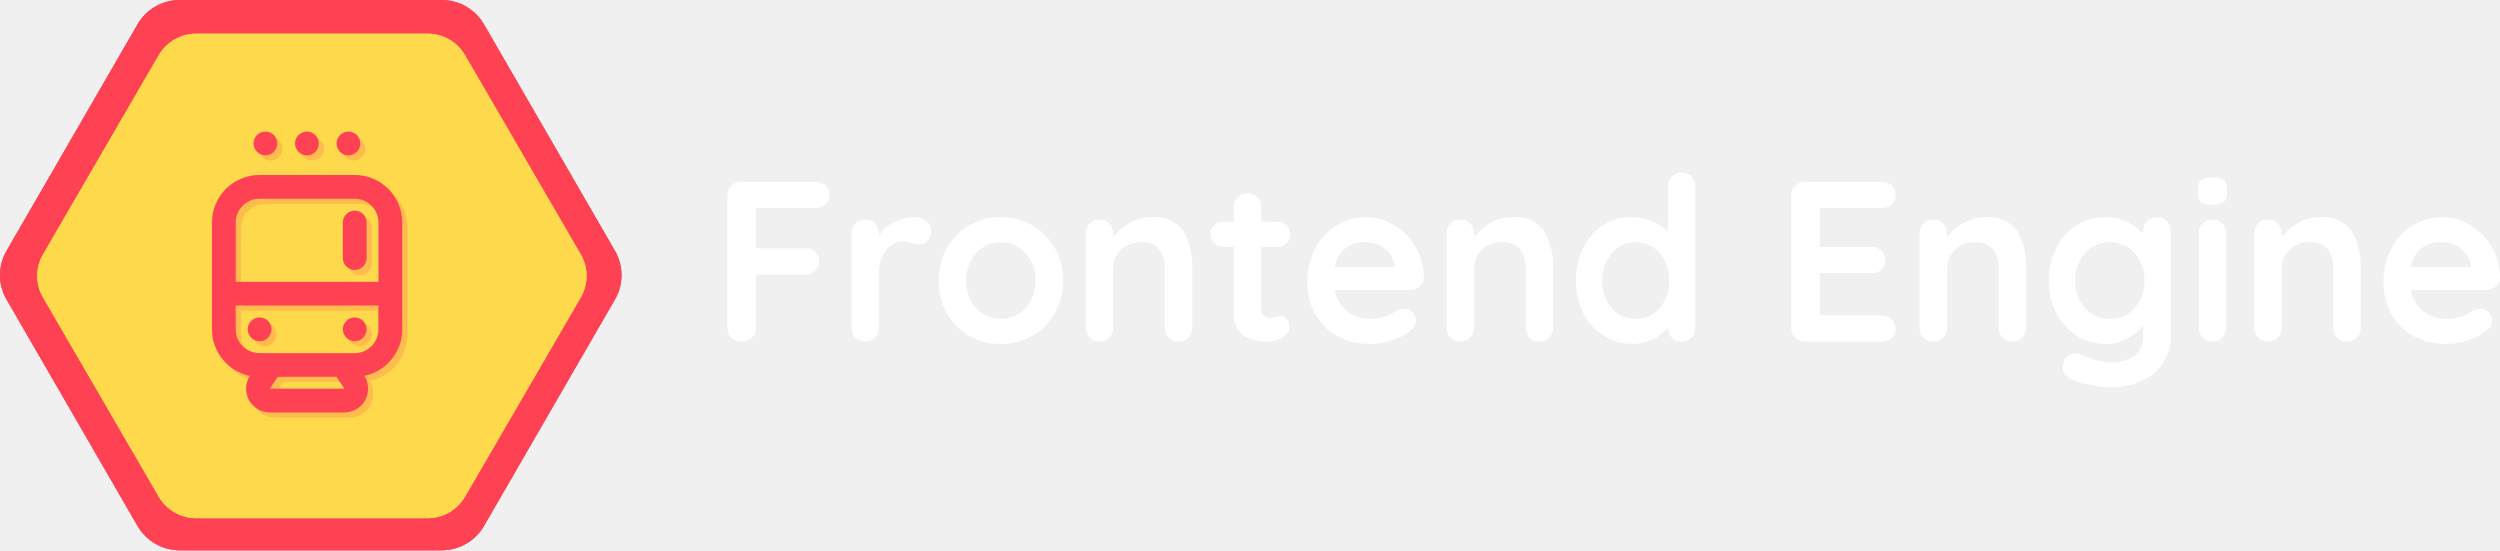
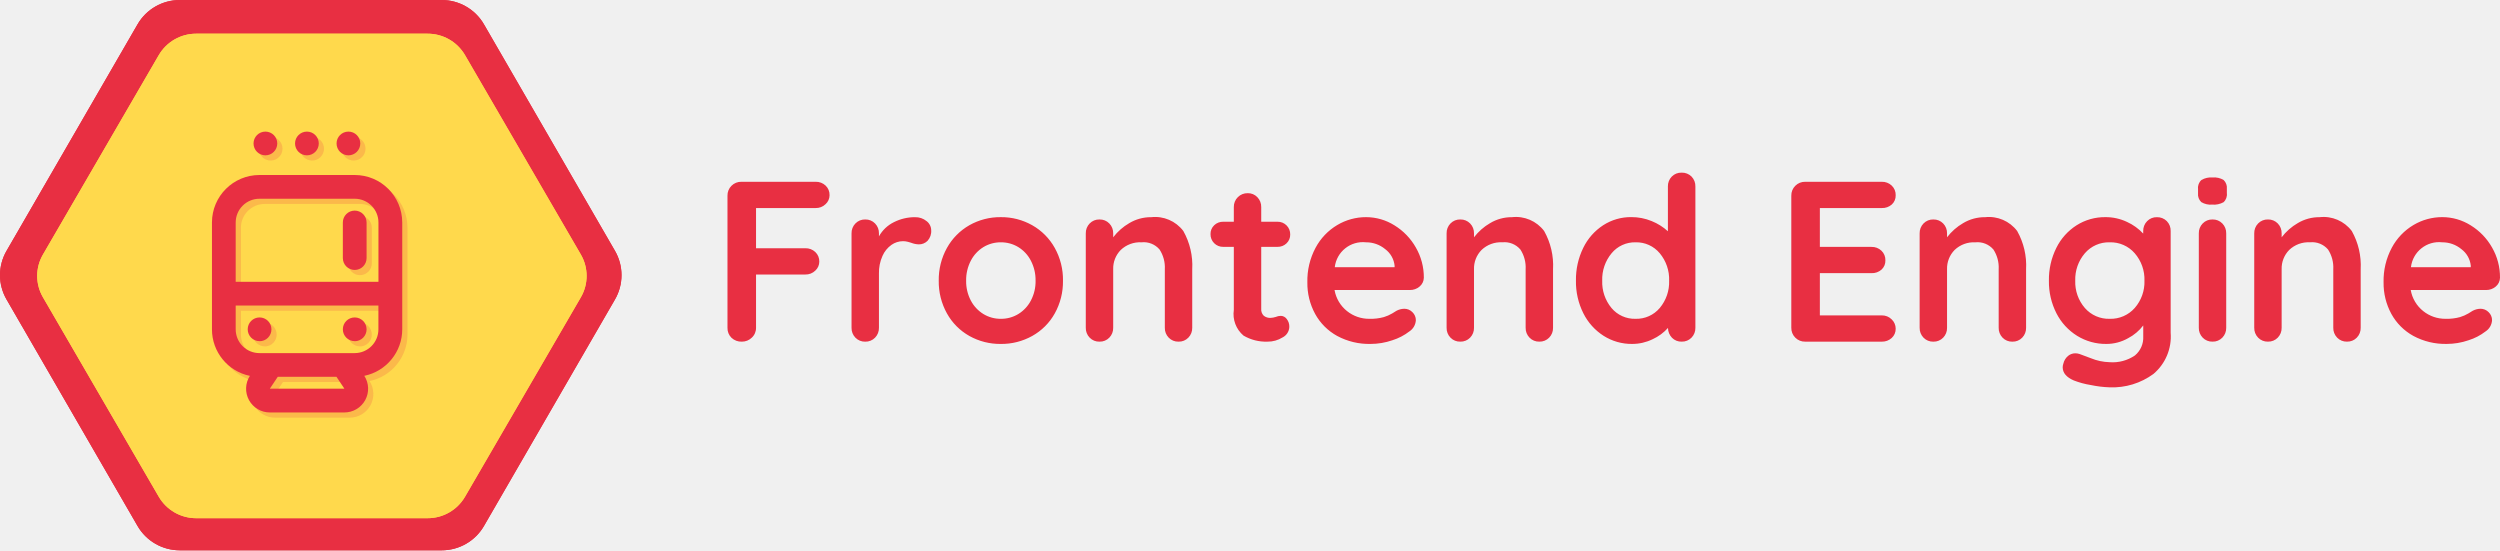
<svg xmlns="http://www.w3.org/2000/svg" width="231.687" height="51" viewBox="0 0 231.687 51">
  <defs>
-     <style>.a,.d,.e,.f{fill:#ff4154;}.b{fill:#ffd94c;}.c{opacity:0.19;}.d{mix-blend-mode:darken;isolation:isolate;}.e{fill-rule:evenodd;}.g{fill:#fff;}.h,.i{stroke:none;}.i{fill:#ff4154;}</style>
+     <style>.a,.d,.e,.f{fill:#e82f42;}.b{fill:#ffd94c;}.c{opacity:0.19;}.d{mix-blend-mode:darken;isolation:isolate;}.e{fill-rule:evenodd;}.g,.h{stroke:none;}.h{fill:#e82f42;}</style>
  </defs>
  <g class="a" transform="translate(-7.701)">
-     <path class="h" d="M 42.595 36 L 30.405 36 L 24.332 25.5 L 30.405 15 L 42.595 15 L 48.668 25.5 L 42.595 36 Z" />
-     <path class="i" d="M 24.367 0 L 48.633 0 C 50.251 0 51.746 0.86 52.553 2.257 L 64.696 23.251 C 65.501 24.643 65.501 26.357 64.696 27.749 L 52.553 48.743 C 51.746 50.14 50.251 51 48.633 51 L 24.367 51 C 22.749 51 21.254 50.14 20.447 48.743 L 8.304 27.749 C 7.499 26.357 7.499 24.643 8.304 23.251 L 20.447 2.257 C 21.254 0.86 22.749 0 24.367 0 Z" />
+     <path class="g" d="M 42.595 36 L 30.405 36 L 24.332 25.5 L 30.405 15 L 42.595 15 L 48.668 25.5 L 42.595 36 Z" />
+     <path class="h" d="M 24.367 0 L 48.633 0 C 50.251 0 51.746 0.86 52.553 2.257 L 64.696 23.251 C 65.501 24.643 65.501 26.357 64.696 27.749 L 52.553 48.743 C 51.746 50.14 50.251 51 48.633 51 L 24.367 51 C 22.749 51 21.254 50.14 20.447 48.743 L 8.304 27.749 C 7.499 26.357 7.499 24.643 8.304 23.251 L 20.447 2.257 C 21.254 0.86 22.749 0 24.367 0 Z" />
  </g>
  <g class="a" transform="translate(-7.701)">
-     <path class="h" d="M 42.595 36 L 30.405 36 L 24.332 25.5 L 30.405 15 L 42.595 15 L 48.668 25.5 L 42.595 36 Z" />
-     <path class="i" d="M 24.367 0 L 48.633 0 C 50.251 0 51.746 0.86 52.553 2.257 L 64.696 23.251 C 65.501 24.643 65.501 26.357 64.696 27.749 L 52.553 48.743 C 51.746 50.14 50.251 51 48.633 51 L 24.367 51 C 22.749 51 21.254 50.14 20.447 48.743 L 8.304 27.749 C 7.499 26.357 7.499 24.643 8.304 23.251 L 20.447 2.257 C 21.254 0.86 22.749 0 24.367 0 Z" />
+     <path class="g" d="M 42.595 36 L 30.405 36 L 24.332 25.5 L 30.405 15 L 42.595 15 L 48.668 25.5 L 42.595 36 Z" />
+     <path class="h" d="M 24.367 0 L 48.633 0 C 50.251 0 51.746 0.86 52.553 2.257 L 64.696 23.251 C 65.501 24.643 65.501 26.357 64.696 27.749 L 52.553 48.743 C 51.746 50.14 50.251 51 48.633 51 L 24.367 51 C 22.749 51 21.254 50.14 20.447 48.743 L 8.304 27.749 C 7.499 26.357 7.499 24.643 8.304 23.251 L 20.447 2.257 C 21.254 0.86 22.749 0 24.367 0 Z" />
  </g>
  <g transform="translate(3.447 3.123)">
    <path class="b" d="M43.885,0a4.005,4.005,0,0,1,3.465,1.987L58.085,20.468a3.937,3.937,0,0,1,0,3.959L47.351,42.909A4.005,4.005,0,0,1,43.885,44.9H22.434a4.005,4.005,0,0,1-3.465-1.987L8.234,24.427a3.938,3.938,0,0,1,0-3.959L18.968,1.987A4.005,4.005,0,0,1,22.434,0Z" transform="translate(-7.701 0)" />
    <path class="b" d="M43.885,0a4.005,4.005,0,0,1,3.465,1.987L58.085,20.468a3.937,3.937,0,0,1,0,3.959L47.351,42.909A4.005,4.005,0,0,1,43.885,44.9H22.434a4.005,4.005,0,0,1-3.465-1.987L8.234,24.427a3.938,3.938,0,0,1,0-3.959L18.968,1.987A4.005,4.005,0,0,1,22.434,0Z" transform="translate(-7.701 0)" />
  </g>
  <g transform="translate(19.643 12.196)">
    <g class="c" transform="translate(0.485 0.483)">
      <path class="d" d="M4.409,16.506h8.817a2.2,2.2,0,0,0,2.2-2.2V12.1H2.2v2.2A2.2,2.2,0,0,0,4.409,16.506Zm9.713,2.109a2.2,2.2,0,0,1-1.854,3.392h-6.9a2.2,2.2,0,0,1-1.854-3.392A4.4,4.4,0,0,1,0,14.3V4.4A4.405,4.405,0,0,1,4.409,0h8.817a4.405,4.405,0,0,1,4.409,4.4v9.9a4.4,4.4,0,0,1-3.512,4.31ZM15.43,9.9V4.4a2.2,2.2,0,0,0-2.2-2.2H4.409A2.2,2.2,0,0,0,2.2,4.4V9.9Zm-2.2-6.6a1.1,1.1,0,0,1,1.1,1.1V7.7a1.1,1.1,0,0,1-2.2,0V4.4A1.1,1.1,0,0,1,13.226,3.3Zm-8.817,12.1a1.1,1.1,0,1,1,1.1-1.1A1.1,1.1,0,0,1,4.409,15.405Zm8.817,0a1.1,1.1,0,1,1,1.1-1.1A1.1,1.1,0,0,1,13.226,15.405Zm-7.859,4.4h6.9l-.734-1.1H6.1l-.734,1.1Z" transform="translate(0 4.022)" />
      <path class="e" d="M4.1,10a1.1,1.1,0,1,0,1.1,1.1A1.1,1.1,0,0,0,4.1,10Zm3.847,0a1.1,1.1,0,1,0,1.1,1.1A1.1,1.1,0,0,0,7.946,10Zm3.847,0a1.1,1.1,0,1,0,1.1,1.1A1.1,1.1,0,0,0,11.794,10Z" transform="translate(0.853 -10)" />
    </g>
    <path class="f" d="M4.409,16.506h8.817a2.2,2.2,0,0,0,2.2-2.2V12.1H2.2v2.2A2.2,2.2,0,0,0,4.409,16.506Zm9.713,2.109a2.2,2.2,0,0,1-1.854,3.392h-6.9a2.2,2.2,0,0,1-1.854-3.392A4.4,4.4,0,0,1,0,14.3V4.4A4.405,4.405,0,0,1,4.409,0h8.817a4.405,4.405,0,0,1,4.409,4.4v9.9a4.4,4.4,0,0,1-3.512,4.31ZM15.43,9.9V4.4a2.2,2.2,0,0,0-2.2-2.2H4.409A2.2,2.2,0,0,0,2.2,4.4V9.9Zm-2.2-6.6a1.1,1.1,0,0,1,1.1,1.1V7.7a1.1,1.1,0,0,1-2.2,0V4.4A1.1,1.1,0,0,1,13.226,3.3Zm-8.817,12.1a1.1,1.1,0,1,1,1.1-1.1A1.1,1.1,0,0,1,4.409,15.405Zm8.817,0a1.1,1.1,0,1,1,1.1-1.1A1.1,1.1,0,0,1,13.226,15.405Zm-7.859,4.4h6.9l-.734-1.1H6.1l-.734,1.1Z" transform="translate(0 4.022)" />
    <path class="e" d="M4.1,10a1.1,1.1,0,1,0,1.1,1.1A1.1,1.1,0,0,0,4.1,10Zm3.847,0a1.1,1.1,0,1,0,1.1,1.1A1.1,1.1,0,0,0,7.946,10Zm3.847,0a1.1,1.1,0,1,0,1.1,1.1A1.1,1.1,0,0,0,11.794,10Z" transform="translate(0.853 -10)" />
  </g>
-   <path class="g" d="M4.746-17.439v3.725H9.318a1.29,1.29,0,0,1,.921.349,1.181,1.181,0,0,1,.37.9,1.12,1.12,0,0,1-.37.825,1.269,1.269,0,0,1-.921.36H4.746v4.932a1.216,1.216,0,0,1-.392.921,1.3,1.3,0,0,1-.921.37,1.324,1.324,0,0,1-.963-.36,1.241,1.241,0,0,1-.37-.931V-18.582a1.25,1.25,0,0,1,.37-.921,1.25,1.25,0,0,1,.921-.37H10.27a1.29,1.29,0,0,1,.921.349,1.181,1.181,0,0,1,.37.9,1.12,1.12,0,0,1-.37.825,1.269,1.269,0,0,1-.921.36Zm14.731.847a1.619,1.619,0,0,1,1.069.36,1.073,1.073,0,0,1,.434.847,1.311,1.311,0,0,1-.339.984,1.117,1.117,0,0,1-.8.328,2.112,2.112,0,0,1-.72-.148q-.063-.021-.286-.085a1.727,1.727,0,0,0-.476-.063,1.881,1.881,0,0,0-1.058.339,2.471,2.471,0,0,0-.836,1.027,3.78,3.78,0,0,0-.328,1.64v5.016a1.269,1.269,0,0,1-.36.921,1.215,1.215,0,0,1-.91.37,1.215,1.215,0,0,1-.91-.37,1.269,1.269,0,0,1-.36-.921V-15.09a1.269,1.269,0,0,1,.36-.921,1.215,1.215,0,0,1,.91-.37,1.215,1.215,0,0,1,.91.37,1.269,1.269,0,0,1,.36.921v.275a3.207,3.207,0,0,1,1.4-1.323A4.3,4.3,0,0,1,19.477-16.593Zm13.715,5.884a6.049,6.049,0,0,1-.762,3.037,5.383,5.383,0,0,1-2.085,2.085,5.855,5.855,0,0,1-2.91.741,5.838,5.838,0,0,1-2.921-.741A5.4,5.4,0,0,1,22.44-7.671a6.049,6.049,0,0,1-.762-3.037,6.049,6.049,0,0,1,.762-3.037,5.48,5.48,0,0,1,2.074-2.1,5.773,5.773,0,0,1,2.921-.751,5.79,5.79,0,0,1,2.91.751,5.458,5.458,0,0,1,2.085,2.1A6.049,6.049,0,0,1,33.193-10.709Zm-2.54,0a3.879,3.879,0,0,0-.434-1.852,3.193,3.193,0,0,0-1.164-1.259,3.054,3.054,0,0,0-1.619-.444,3.054,3.054,0,0,0-1.619.444,3.193,3.193,0,0,0-1.164,1.259,3.879,3.879,0,0,0-.434,1.852,3.817,3.817,0,0,0,.434,1.841,3.21,3.21,0,0,0,1.164,1.249,3.054,3.054,0,0,0,1.619.444,3.054,3.054,0,0,0,1.619-.444,3.21,3.21,0,0,0,1.164-1.249A3.817,3.817,0,0,0,30.653-10.709Zm10.71-5.884a3.277,3.277,0,0,1,2.984,1.281,6.509,6.509,0,0,1,.825,3.545v5.418a1.269,1.269,0,0,1-.36.921,1.215,1.215,0,0,1-.91.37,1.215,1.215,0,0,1-.91-.37,1.269,1.269,0,0,1-.36-.921v-5.418a3.049,3.049,0,0,0-.487-1.831,1.935,1.935,0,0,0-1.672-.667,2.581,2.581,0,0,0-1.926.709,2.444,2.444,0,0,0-.7,1.789v5.418a1.269,1.269,0,0,1-.36.921,1.215,1.215,0,0,1-.91.37,1.215,1.215,0,0,1-.91-.37,1.269,1.269,0,0,1-.36-.921V-15.09a1.269,1.269,0,0,1,.36-.921,1.215,1.215,0,0,1,.91-.37,1.215,1.215,0,0,1,.91.37,1.269,1.269,0,0,1,.36.921v.36a5.112,5.112,0,0,1,1.492-1.312A3.867,3.867,0,0,1,41.363-16.593ZM53.385-7.449a.7.7,0,0,1,.54.286,1.119,1.119,0,0,1,.243.751,1.131,1.131,0,0,1-.624.963,2.594,2.594,0,0,1-1.408.392,4.1,4.1,0,0,1-2.212-.561A2.616,2.616,0,0,1,49.025-8v-5.842h-.974a1.149,1.149,0,0,1-.847-.339,1.149,1.149,0,0,1-.339-.847,1.089,1.089,0,0,1,.339-.815,1.168,1.168,0,0,1,.847-.328h.974v-1.355a1.25,1.25,0,0,1,.37-.921,1.25,1.25,0,0,1,.921-.37,1.19,1.19,0,0,1,.889.37,1.269,1.269,0,0,1,.36.921v1.355h1.5a1.149,1.149,0,0,1,.847.339,1.149,1.149,0,0,1,.339.847,1.089,1.089,0,0,1-.339.815,1.168,1.168,0,0,1-.847.328h-1.5v5.736a.81.81,0,0,0,.233.646.939.939,0,0,0,.635.2,1.816,1.816,0,0,0,.466-.085A1.265,1.265,0,0,1,53.385-7.449Zm13.25-3.535a1.087,1.087,0,0,1-.4.825,1.346,1.346,0,0,1-.889.317H58.359a3.192,3.192,0,0,0,1.164,1.958,3.254,3.254,0,0,0,2.053.709,4.55,4.55,0,0,0,1.355-.159,3.528,3.528,0,0,0,.773-.339q.286-.18.392-.243a1.615,1.615,0,0,1,.72-.19,1.039,1.039,0,0,1,.762.317,1.015,1.015,0,0,1,.317.741A1.321,1.321,0,0,1,65.3-6.01a5.057,5.057,0,0,1-1.587.825,6.2,6.2,0,0,1-2.011.339,6.243,6.243,0,0,1-3.1-.741A5.171,5.171,0,0,1,56.56-7.629a5.956,5.956,0,0,1-.72-2.931,6.489,6.489,0,0,1,.762-3.2,5.41,5.41,0,0,1,2.011-2.106,5.2,5.2,0,0,1,2.667-.73,4.944,4.944,0,0,1,2.635.762,5.7,5.7,0,0,1,1.979,2.053A5.519,5.519,0,0,1,66.635-10.984ZM61.28-14.264a2.627,2.627,0,0,0-2.9,2.307h5.545v-.148a2.188,2.188,0,0,0-.868-1.524A2.747,2.747,0,0,0,61.28-14.264ZM74.8-16.593a3.277,3.277,0,0,1,2.984,1.281,6.509,6.509,0,0,1,.825,3.545v5.418a1.269,1.269,0,0,1-.36.921,1.215,1.215,0,0,1-.91.37,1.215,1.215,0,0,1-.91-.37,1.269,1.269,0,0,1-.36-.921v-5.418a3.049,3.049,0,0,0-.487-1.831,1.935,1.935,0,0,0-1.672-.667,2.581,2.581,0,0,0-1.926.709,2.444,2.444,0,0,0-.7,1.789v5.418a1.269,1.269,0,0,1-.36.921,1.215,1.215,0,0,1-.91.37,1.215,1.215,0,0,1-.91-.37,1.269,1.269,0,0,1-.36-.921V-15.09a1.269,1.269,0,0,1,.36-.921,1.215,1.215,0,0,1,.91-.37,1.215,1.215,0,0,1,.91.37,1.269,1.269,0,0,1,.36.921v.36a5.112,5.112,0,0,1,1.492-1.312A3.867,3.867,0,0,1,74.8-16.593ZM90.531-20.72a1.234,1.234,0,0,1,.91.36,1.26,1.26,0,0,1,.36.931v13.08a1.269,1.269,0,0,1-.36.921,1.215,1.215,0,0,1-.91.37,1.2,1.2,0,0,1-.9-.36,1.331,1.331,0,0,1-.37-.91A4.343,4.343,0,0,1,87.832-5.28a4.307,4.307,0,0,1-1.894.434A4.839,4.839,0,0,1,83.292-5.6a5.268,5.268,0,0,1-1.873-2.085,6.506,6.506,0,0,1-.688-3.027,6.655,6.655,0,0,1,.677-3.037,5.2,5.2,0,0,1,1.852-2.1,4.714,4.714,0,0,1,2.593-.751,4.9,4.9,0,0,1,1.9.37,5,5,0,0,1,1.5.942v-4.148a1.269,1.269,0,0,1,.36-.921A1.215,1.215,0,0,1,90.531-20.72ZM86.255-7.174A2.826,2.826,0,0,0,88.5-8.179a3.733,3.733,0,0,0,.868-2.529,3.774,3.774,0,0,0-.868-2.54,2.814,2.814,0,0,0-2.244-1.016,2.791,2.791,0,0,0-2.222,1.016,3.774,3.774,0,0,0-.868,2.54,3.762,3.762,0,0,0,.857,2.529A2.8,2.8,0,0,0,86.255-7.174Zm22.817-.317a1.25,1.25,0,0,1,.921.37,1.177,1.177,0,0,1,.37.857,1.123,1.123,0,0,1-.37.868,1.313,1.313,0,0,1-.921.339h-7.091a1.25,1.25,0,0,1-.921-.37,1.25,1.25,0,0,1-.37-.921V-18.582a1.25,1.25,0,0,1,.37-.921,1.25,1.25,0,0,1,.921-.37h7.091a1.29,1.29,0,0,1,.921.349,1.181,1.181,0,0,1,.37.9,1.106,1.106,0,0,1-.36.857,1.329,1.329,0,0,1-.931.328h-5.736v3.6h4.783a1.29,1.29,0,0,1,.921.349,1.181,1.181,0,0,1,.37.9,1.106,1.106,0,0,1-.36.857,1.329,1.329,0,0,1-.931.328h-4.783v3.916Zm9.567-9.1a3.277,3.277,0,0,1,2.984,1.281,6.509,6.509,0,0,1,.825,3.545v5.418a1.269,1.269,0,0,1-.36.921,1.215,1.215,0,0,1-.91.37,1.215,1.215,0,0,1-.91-.37,1.269,1.269,0,0,1-.36-.921v-5.418a3.049,3.049,0,0,0-.487-1.831,1.935,1.935,0,0,0-1.672-.667,2.581,2.581,0,0,0-1.926.709,2.444,2.444,0,0,0-.7,1.789v5.418a1.269,1.269,0,0,1-.36.921,1.215,1.215,0,0,1-.91.37,1.215,1.215,0,0,1-.91-.37,1.269,1.269,0,0,1-.36-.921V-15.09a1.269,1.269,0,0,1,.36-.921,1.215,1.215,0,0,1,.91-.37,1.215,1.215,0,0,1,.91.37,1.269,1.269,0,0,1,.36.921v.36a5.112,5.112,0,0,1,1.492-1.312A3.867,3.867,0,0,1,118.639-16.593Zm15.938,0a1.233,1.233,0,0,1,.91.36,1.26,1.26,0,0,1,.36.931v9.419a4.53,4.53,0,0,1-1.6,3.82A6.422,6.422,0,0,1,130.2-.824a9.94,9.94,0,0,1-1.746-.212,7.7,7.7,0,0,1-1.577-.423q-1.037-.444-1.037-1.228a1.087,1.087,0,0,1,.063-.339,1.312,1.312,0,0,1,.434-.709A1.051,1.051,0,0,1,127-3.978a1.263,1.263,0,0,1,.4.063q.085.021,1.048.392a4.918,4.918,0,0,0,1.746.37,3.674,3.674,0,0,0,2.339-.624,2.143,2.143,0,0,0,.773-1.767V-6.56A4.218,4.218,0,0,1,131.9-5.375a4.061,4.061,0,0,1-2.021.529,5.035,5.035,0,0,1-2.7-.751,5.263,5.263,0,0,1-1.916-2.085,6.425,6.425,0,0,1-.7-3.027,6.57,6.57,0,0,1,.688-3.037,5.224,5.224,0,0,1,1.884-2.1,4.892,4.892,0,0,1,2.656-.751,4.608,4.608,0,0,1,2.011.444,4.729,4.729,0,0,1,1.5,1.079V-15.3a1.269,1.269,0,0,1,.36-.921A1.215,1.215,0,0,1,134.577-16.593ZM130.2-7.174a2.968,2.968,0,0,0,2.318-1.005,3.652,3.652,0,0,0,.9-2.529,3.691,3.691,0,0,0-.9-2.54,2.954,2.954,0,0,0-2.318-1.016,2.922,2.922,0,0,0-2.307,1.016,3.718,3.718,0,0,0-.889,2.54,3.678,3.678,0,0,0,.889,2.529A2.936,2.936,0,0,0,130.2-7.174Zm10.795.825a1.269,1.269,0,0,1-.36.921,1.215,1.215,0,0,1-.91.37,1.215,1.215,0,0,1-.91-.37,1.269,1.269,0,0,1-.36-.921V-15.09a1.269,1.269,0,0,1,.36-.921,1.215,1.215,0,0,1,.91-.37,1.215,1.215,0,0,1,.91.37,1.269,1.269,0,0,1,.36.921ZM139.7-17.757a1.682,1.682,0,0,1-1.016-.233.994.994,0,0,1-.3-.825v-.4a.959.959,0,0,1,.317-.825,1.741,1.741,0,0,1,1.016-.233,1.728,1.728,0,0,1,1.037.233.994.994,0,0,1,.3.825v.4a.972.972,0,0,1-.307.836A1.848,1.848,0,0,1,139.7-17.757Zm9.948,1.164a3.277,3.277,0,0,1,2.984,1.281,6.509,6.509,0,0,1,.825,3.545v5.418a1.269,1.269,0,0,1-.36.921,1.215,1.215,0,0,1-.91.37,1.215,1.215,0,0,1-.91-.37,1.269,1.269,0,0,1-.36-.921v-5.418a3.049,3.049,0,0,0-.487-1.831,1.935,1.935,0,0,0-1.672-.667,2.581,2.581,0,0,0-1.926.709,2.444,2.444,0,0,0-.7,1.789v5.418a1.269,1.269,0,0,1-.36.921,1.215,1.215,0,0,1-.91.37,1.215,1.215,0,0,1-.91-.37,1.269,1.269,0,0,1-.36-.921V-15.09a1.269,1.269,0,0,1,.36-.921,1.215,1.215,0,0,1,.91-.37,1.215,1.215,0,0,1,.91.37,1.269,1.269,0,0,1,.36.921v.36a5.112,5.112,0,0,1,1.492-1.312A3.867,3.867,0,0,1,149.647-16.593Zm16.721,5.609a1.087,1.087,0,0,1-.4.825,1.346,1.346,0,0,1-.889.317h-6.985a3.192,3.192,0,0,0,1.164,1.958,3.255,3.255,0,0,0,2.053.709,4.55,4.55,0,0,0,1.355-.159,3.528,3.528,0,0,0,.773-.339q.286-.18.392-.243a1.615,1.615,0,0,1,.72-.19,1.039,1.039,0,0,1,.762.317,1.015,1.015,0,0,1,.317.741,1.321,1.321,0,0,1-.593,1.037,5.057,5.057,0,0,1-1.587.825,6.2,6.2,0,0,1-2.011.339,6.243,6.243,0,0,1-3.1-.741,5.171,5.171,0,0,1-2.042-2.043,5.956,5.956,0,0,1-.72-2.931,6.489,6.489,0,0,1,.762-3.2,5.41,5.41,0,0,1,2.011-2.106,5.2,5.2,0,0,1,2.667-.73,4.944,4.944,0,0,1,2.635.762,5.7,5.7,0,0,1,1.979,2.053A5.519,5.519,0,0,1,166.368-10.984Zm-5.355-3.281a2.627,2.627,0,0,0-2.9,2.307h5.545v-.148a2.188,2.188,0,0,0-.868-1.524A2.747,2.747,0,0,0,161.013-14.264Z" transform="translate(65.319 36.72)" />
+   <path class="f" d="M4.746-17.439v3.725H9.318a1.29,1.29,0,0,1,.921.349,1.181,1.181,0,0,1,.37.9,1.12,1.12,0,0,1-.37.825,1.269,1.269,0,0,1-.921.36H4.746v4.932a1.216,1.216,0,0,1-.392.921,1.3,1.3,0,0,1-.921.37,1.324,1.324,0,0,1-.963-.36,1.241,1.241,0,0,1-.37-.931V-18.582a1.25,1.25,0,0,1,.37-.921,1.25,1.25,0,0,1,.921-.37H10.27a1.29,1.29,0,0,1,.921.349,1.181,1.181,0,0,1,.37.9,1.12,1.12,0,0,1-.37.825,1.269,1.269,0,0,1-.921.36Zm14.731.847a1.619,1.619,0,0,1,1.069.36,1.073,1.073,0,0,1,.434.847,1.311,1.311,0,0,1-.339.984,1.117,1.117,0,0,1-.8.328,2.112,2.112,0,0,1-.72-.148q-.063-.021-.286-.085a1.727,1.727,0,0,0-.476-.063,1.881,1.881,0,0,0-1.058.339,2.471,2.471,0,0,0-.836,1.027,3.78,3.78,0,0,0-.328,1.64v5.016a1.269,1.269,0,0,1-.36.921,1.215,1.215,0,0,1-.91.37,1.215,1.215,0,0,1-.91-.37,1.269,1.269,0,0,1-.36-.921V-15.09a1.269,1.269,0,0,1,.36-.921,1.215,1.215,0,0,1,.91-.37,1.215,1.215,0,0,1,.91.37,1.269,1.269,0,0,1,.36.921v.275a3.207,3.207,0,0,1,1.4-1.323A4.3,4.3,0,0,1,19.477-16.593Zm13.715,5.884a6.049,6.049,0,0,1-.762,3.037,5.383,5.383,0,0,1-2.085,2.085,5.855,5.855,0,0,1-2.91.741,5.838,5.838,0,0,1-2.921-.741A5.4,5.4,0,0,1,22.44-7.671a6.049,6.049,0,0,1-.762-3.037,6.049,6.049,0,0,1,.762-3.037,5.48,5.48,0,0,1,2.074-2.1,5.773,5.773,0,0,1,2.921-.751,5.79,5.79,0,0,1,2.91.751,5.458,5.458,0,0,1,2.085,2.1A6.049,6.049,0,0,1,33.193-10.709Zm-2.54,0a3.879,3.879,0,0,0-.434-1.852,3.193,3.193,0,0,0-1.164-1.259,3.054,3.054,0,0,0-1.619-.444,3.054,3.054,0,0,0-1.619.444,3.193,3.193,0,0,0-1.164,1.259,3.879,3.879,0,0,0-.434,1.852,3.817,3.817,0,0,0,.434,1.841,3.21,3.21,0,0,0,1.164,1.249,3.054,3.054,0,0,0,1.619.444,3.054,3.054,0,0,0,1.619-.444,3.21,3.21,0,0,0,1.164-1.249A3.817,3.817,0,0,0,30.653-10.709Zm10.71-5.884a3.277,3.277,0,0,1,2.984,1.281,6.509,6.509,0,0,1,.825,3.545v5.418a1.269,1.269,0,0,1-.36.921,1.215,1.215,0,0,1-.91.37,1.215,1.215,0,0,1-.91-.37,1.269,1.269,0,0,1-.36-.921v-5.418a3.049,3.049,0,0,0-.487-1.831,1.935,1.935,0,0,0-1.672-.667,2.581,2.581,0,0,0-1.926.709,2.444,2.444,0,0,0-.7,1.789v5.418a1.269,1.269,0,0,1-.36.921,1.215,1.215,0,0,1-.91.37,1.215,1.215,0,0,1-.91-.37,1.269,1.269,0,0,1-.36-.921V-15.09a1.269,1.269,0,0,1,.36-.921,1.215,1.215,0,0,1,.91-.37,1.215,1.215,0,0,1,.91.37,1.269,1.269,0,0,1,.36.921v.36a5.112,5.112,0,0,1,1.492-1.312A3.867,3.867,0,0,1,41.363-16.593ZM53.385-7.449a.7.7,0,0,1,.54.286,1.119,1.119,0,0,1,.243.751,1.131,1.131,0,0,1-.624.963,2.594,2.594,0,0,1-1.408.392,4.1,4.1,0,0,1-2.212-.561A2.616,2.616,0,0,1,49.025-8v-5.842h-.974a1.149,1.149,0,0,1-.847-.339,1.149,1.149,0,0,1-.339-.847,1.089,1.089,0,0,1,.339-.815,1.168,1.168,0,0,1,.847-.328h.974v-1.355a1.25,1.25,0,0,1,.37-.921,1.25,1.25,0,0,1,.921-.37,1.19,1.19,0,0,1,.889.37,1.269,1.269,0,0,1,.36.921v1.355h1.5a1.149,1.149,0,0,1,.847.339,1.149,1.149,0,0,1,.339.847,1.089,1.089,0,0,1-.339.815,1.168,1.168,0,0,1-.847.328h-1.5v5.736a.81.81,0,0,0,.233.646.939.939,0,0,0,.635.2,1.816,1.816,0,0,0,.466-.085A1.265,1.265,0,0,1,53.385-7.449Zm13.25-3.535a1.087,1.087,0,0,1-.4.825,1.346,1.346,0,0,1-.889.317H58.359a3.192,3.192,0,0,0,1.164,1.958,3.254,3.254,0,0,0,2.053.709,4.55,4.55,0,0,0,1.355-.159,3.528,3.528,0,0,0,.773-.339q.286-.18.392-.243a1.615,1.615,0,0,1,.72-.19,1.039,1.039,0,0,1,.762.317,1.015,1.015,0,0,1,.317.741A1.321,1.321,0,0,1,65.3-6.01a5.057,5.057,0,0,1-1.587.825,6.2,6.2,0,0,1-2.011.339,6.243,6.243,0,0,1-3.1-.741A5.171,5.171,0,0,1,56.56-7.629a5.956,5.956,0,0,1-.72-2.931,6.489,6.489,0,0,1,.762-3.2,5.41,5.41,0,0,1,2.011-2.106,5.2,5.2,0,0,1,2.667-.73,4.944,4.944,0,0,1,2.635.762,5.7,5.7,0,0,1,1.979,2.053A5.519,5.519,0,0,1,66.635-10.984ZM61.28-14.264a2.627,2.627,0,0,0-2.9,2.307h5.545v-.148a2.188,2.188,0,0,0-.868-1.524A2.747,2.747,0,0,0,61.28-14.264ZM74.8-16.593a3.277,3.277,0,0,1,2.984,1.281,6.509,6.509,0,0,1,.825,3.545v5.418a1.269,1.269,0,0,1-.36.921,1.215,1.215,0,0,1-.91.37,1.215,1.215,0,0,1-.91-.37,1.269,1.269,0,0,1-.36-.921v-5.418a3.049,3.049,0,0,0-.487-1.831,1.935,1.935,0,0,0-1.672-.667,2.581,2.581,0,0,0-1.926.709,2.444,2.444,0,0,0-.7,1.789v5.418a1.269,1.269,0,0,1-.36.921,1.215,1.215,0,0,1-.91.37,1.215,1.215,0,0,1-.91-.37,1.269,1.269,0,0,1-.36-.921V-15.09a1.269,1.269,0,0,1,.36-.921,1.215,1.215,0,0,1,.91-.37,1.215,1.215,0,0,1,.91.37,1.269,1.269,0,0,1,.36.921v.36a5.112,5.112,0,0,1,1.492-1.312A3.867,3.867,0,0,1,74.8-16.593ZM90.531-20.72a1.234,1.234,0,0,1,.91.36,1.26,1.26,0,0,1,.36.931v13.08a1.269,1.269,0,0,1-.36.921,1.215,1.215,0,0,1-.91.37,1.2,1.2,0,0,1-.9-.36,1.331,1.331,0,0,1-.37-.91A4.343,4.343,0,0,1,87.832-5.28a4.307,4.307,0,0,1-1.894.434A4.839,4.839,0,0,1,83.292-5.6a5.268,5.268,0,0,1-1.873-2.085,6.506,6.506,0,0,1-.688-3.027,6.655,6.655,0,0,1,.677-3.037,5.2,5.2,0,0,1,1.852-2.1,4.714,4.714,0,0,1,2.593-.751,4.9,4.9,0,0,1,1.9.37,5,5,0,0,1,1.5.942v-4.148a1.269,1.269,0,0,1,.36-.921A1.215,1.215,0,0,1,90.531-20.72ZM86.255-7.174A2.826,2.826,0,0,0,88.5-8.179a3.733,3.733,0,0,0,.868-2.529,3.774,3.774,0,0,0-.868-2.54,2.814,2.814,0,0,0-2.244-1.016,2.791,2.791,0,0,0-2.222,1.016,3.774,3.774,0,0,0-.868,2.54,3.762,3.762,0,0,0,.857,2.529A2.8,2.8,0,0,0,86.255-7.174Zm22.817-.317a1.25,1.25,0,0,1,.921.37,1.177,1.177,0,0,1,.37.857,1.123,1.123,0,0,1-.37.868,1.313,1.313,0,0,1-.921.339h-7.091a1.25,1.25,0,0,1-.921-.37,1.25,1.25,0,0,1-.37-.921V-18.582a1.25,1.25,0,0,1,.37-.921,1.25,1.25,0,0,1,.921-.37h7.091a1.29,1.29,0,0,1,.921.349,1.181,1.181,0,0,1,.37.9,1.106,1.106,0,0,1-.36.857,1.329,1.329,0,0,1-.931.328h-5.736v3.6h4.783a1.29,1.29,0,0,1,.921.349,1.181,1.181,0,0,1,.37.9,1.106,1.106,0,0,1-.36.857,1.329,1.329,0,0,1-.931.328h-4.783v3.916Zm9.567-9.1a3.277,3.277,0,0,1,2.984,1.281,6.509,6.509,0,0,1,.825,3.545v5.418a1.269,1.269,0,0,1-.36.921,1.215,1.215,0,0,1-.91.37,1.215,1.215,0,0,1-.91-.37,1.269,1.269,0,0,1-.36-.921v-5.418a3.049,3.049,0,0,0-.487-1.831,1.935,1.935,0,0,0-1.672-.667,2.581,2.581,0,0,0-1.926.709,2.444,2.444,0,0,0-.7,1.789v5.418a1.269,1.269,0,0,1-.36.921,1.215,1.215,0,0,1-.91.37,1.215,1.215,0,0,1-.91-.37,1.269,1.269,0,0,1-.36-.921V-15.09a1.269,1.269,0,0,1,.36-.921,1.215,1.215,0,0,1,.91-.37,1.215,1.215,0,0,1,.91.37,1.269,1.269,0,0,1,.36.921v.36a5.112,5.112,0,0,1,1.492-1.312A3.867,3.867,0,0,1,118.639-16.593Zm15.938,0a1.233,1.233,0,0,1,.91.36,1.26,1.26,0,0,1,.36.931v9.419a4.53,4.53,0,0,1-1.6,3.82A6.422,6.422,0,0,1,130.2-.824a9.94,9.94,0,0,1-1.746-.212,7.7,7.7,0,0,1-1.577-.423q-1.037-.444-1.037-1.228a1.087,1.087,0,0,1,.063-.339,1.312,1.312,0,0,1,.434-.709A1.051,1.051,0,0,1,127-3.978a1.263,1.263,0,0,1,.4.063q.085.021,1.048.392a4.918,4.918,0,0,0,1.746.37,3.674,3.674,0,0,0,2.339-.624,2.143,2.143,0,0,0,.773-1.767V-6.56A4.218,4.218,0,0,1,131.9-5.375a4.061,4.061,0,0,1-2.021.529,5.035,5.035,0,0,1-2.7-.751,5.263,5.263,0,0,1-1.916-2.085,6.425,6.425,0,0,1-.7-3.027,6.57,6.57,0,0,1,.688-3.037,5.224,5.224,0,0,1,1.884-2.1,4.892,4.892,0,0,1,2.656-.751,4.608,4.608,0,0,1,2.011.444,4.729,4.729,0,0,1,1.5,1.079V-15.3a1.269,1.269,0,0,1,.36-.921A1.215,1.215,0,0,1,134.577-16.593ZM130.2-7.174a2.968,2.968,0,0,0,2.318-1.005,3.652,3.652,0,0,0,.9-2.529,3.691,3.691,0,0,0-.9-2.54,2.954,2.954,0,0,0-2.318-1.016,2.922,2.922,0,0,0-2.307,1.016,3.718,3.718,0,0,0-.889,2.54,3.678,3.678,0,0,0,.889,2.529A2.936,2.936,0,0,0,130.2-7.174Zm10.795.825a1.269,1.269,0,0,1-.36.921,1.215,1.215,0,0,1-.91.37,1.215,1.215,0,0,1-.91-.37,1.269,1.269,0,0,1-.36-.921V-15.09a1.269,1.269,0,0,1,.36-.921,1.215,1.215,0,0,1,.91-.37,1.215,1.215,0,0,1,.91.37,1.269,1.269,0,0,1,.36.921ZM139.7-17.757a1.682,1.682,0,0,1-1.016-.233.994.994,0,0,1-.3-.825v-.4a.959.959,0,0,1,.317-.825,1.741,1.741,0,0,1,1.016-.233,1.728,1.728,0,0,1,1.037.233.994.994,0,0,1,.3.825v.4a.972.972,0,0,1-.307.836A1.848,1.848,0,0,1,139.7-17.757Zm9.948,1.164a3.277,3.277,0,0,1,2.984,1.281,6.509,6.509,0,0,1,.825,3.545v5.418a1.269,1.269,0,0,1-.36.921,1.215,1.215,0,0,1-.91.37,1.215,1.215,0,0,1-.91-.37,1.269,1.269,0,0,1-.36-.921v-5.418a3.049,3.049,0,0,0-.487-1.831,1.935,1.935,0,0,0-1.672-.667,2.581,2.581,0,0,0-1.926.709,2.444,2.444,0,0,0-.7,1.789v5.418a1.269,1.269,0,0,1-.36.921,1.215,1.215,0,0,1-.91.37,1.215,1.215,0,0,1-.91-.37,1.269,1.269,0,0,1-.36-.921V-15.09a1.269,1.269,0,0,1,.36-.921,1.215,1.215,0,0,1,.91-.37,1.215,1.215,0,0,1,.91.37,1.269,1.269,0,0,1,.36.921v.36a5.112,5.112,0,0,1,1.492-1.312A3.867,3.867,0,0,1,149.647-16.593Zm16.721,5.609a1.087,1.087,0,0,1-.4.825,1.346,1.346,0,0,1-.889.317h-6.985a3.192,3.192,0,0,0,1.164,1.958,3.255,3.255,0,0,0,2.053.709,4.55,4.55,0,0,0,1.355-.159,3.528,3.528,0,0,0,.773-.339q.286-.18.392-.243a1.615,1.615,0,0,1,.72-.19,1.039,1.039,0,0,1,.762.317,1.015,1.015,0,0,1,.317.741,1.321,1.321,0,0,1-.593,1.037,5.057,5.057,0,0,1-1.587.825,6.2,6.2,0,0,1-2.011.339,6.243,6.243,0,0,1-3.1-.741,5.171,5.171,0,0,1-2.042-2.043,5.956,5.956,0,0,1-.72-2.931,6.489,6.489,0,0,1,.762-3.2,5.41,5.41,0,0,1,2.011-2.106,5.2,5.2,0,0,1,2.667-.73,4.944,4.944,0,0,1,2.635.762,5.7,5.7,0,0,1,1.979,2.053A5.519,5.519,0,0,1,166.368-10.984Zm-5.355-3.281a2.627,2.627,0,0,0-2.9,2.307h5.545v-.148a2.188,2.188,0,0,0-.868-1.524A2.747,2.747,0,0,0,161.013-14.264Z" transform="translate(65.319 36.72)" />
</svg>
